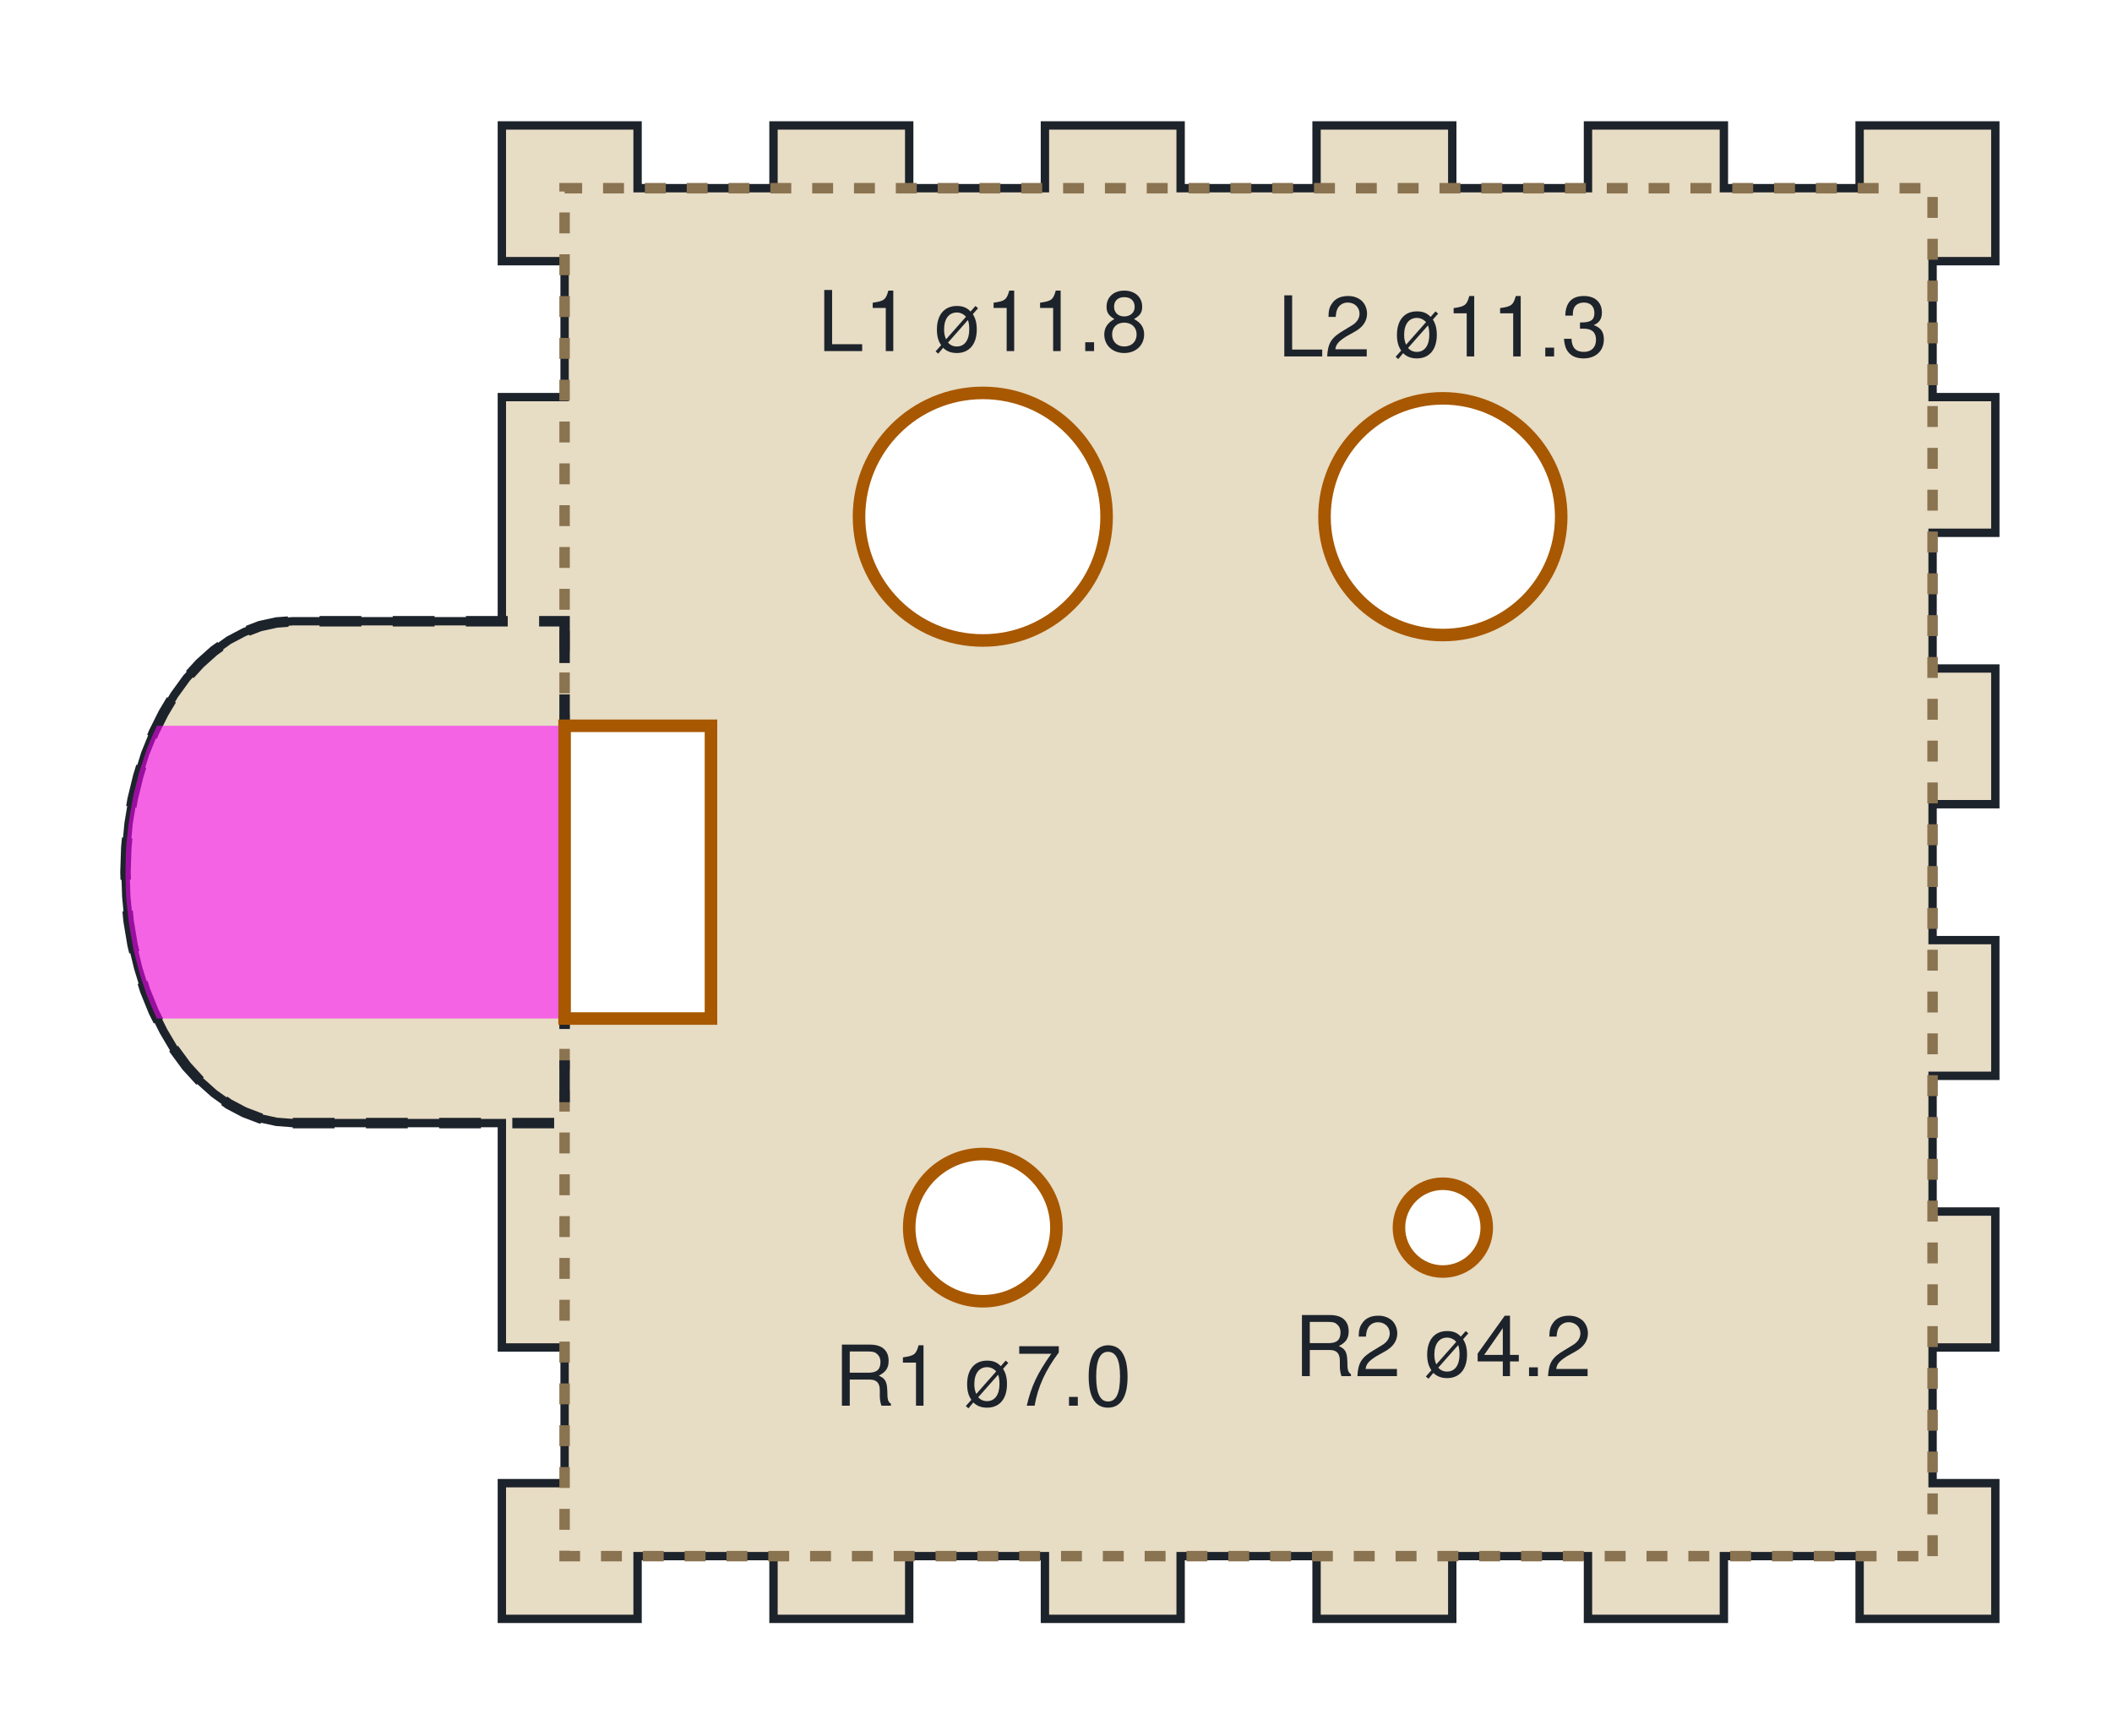
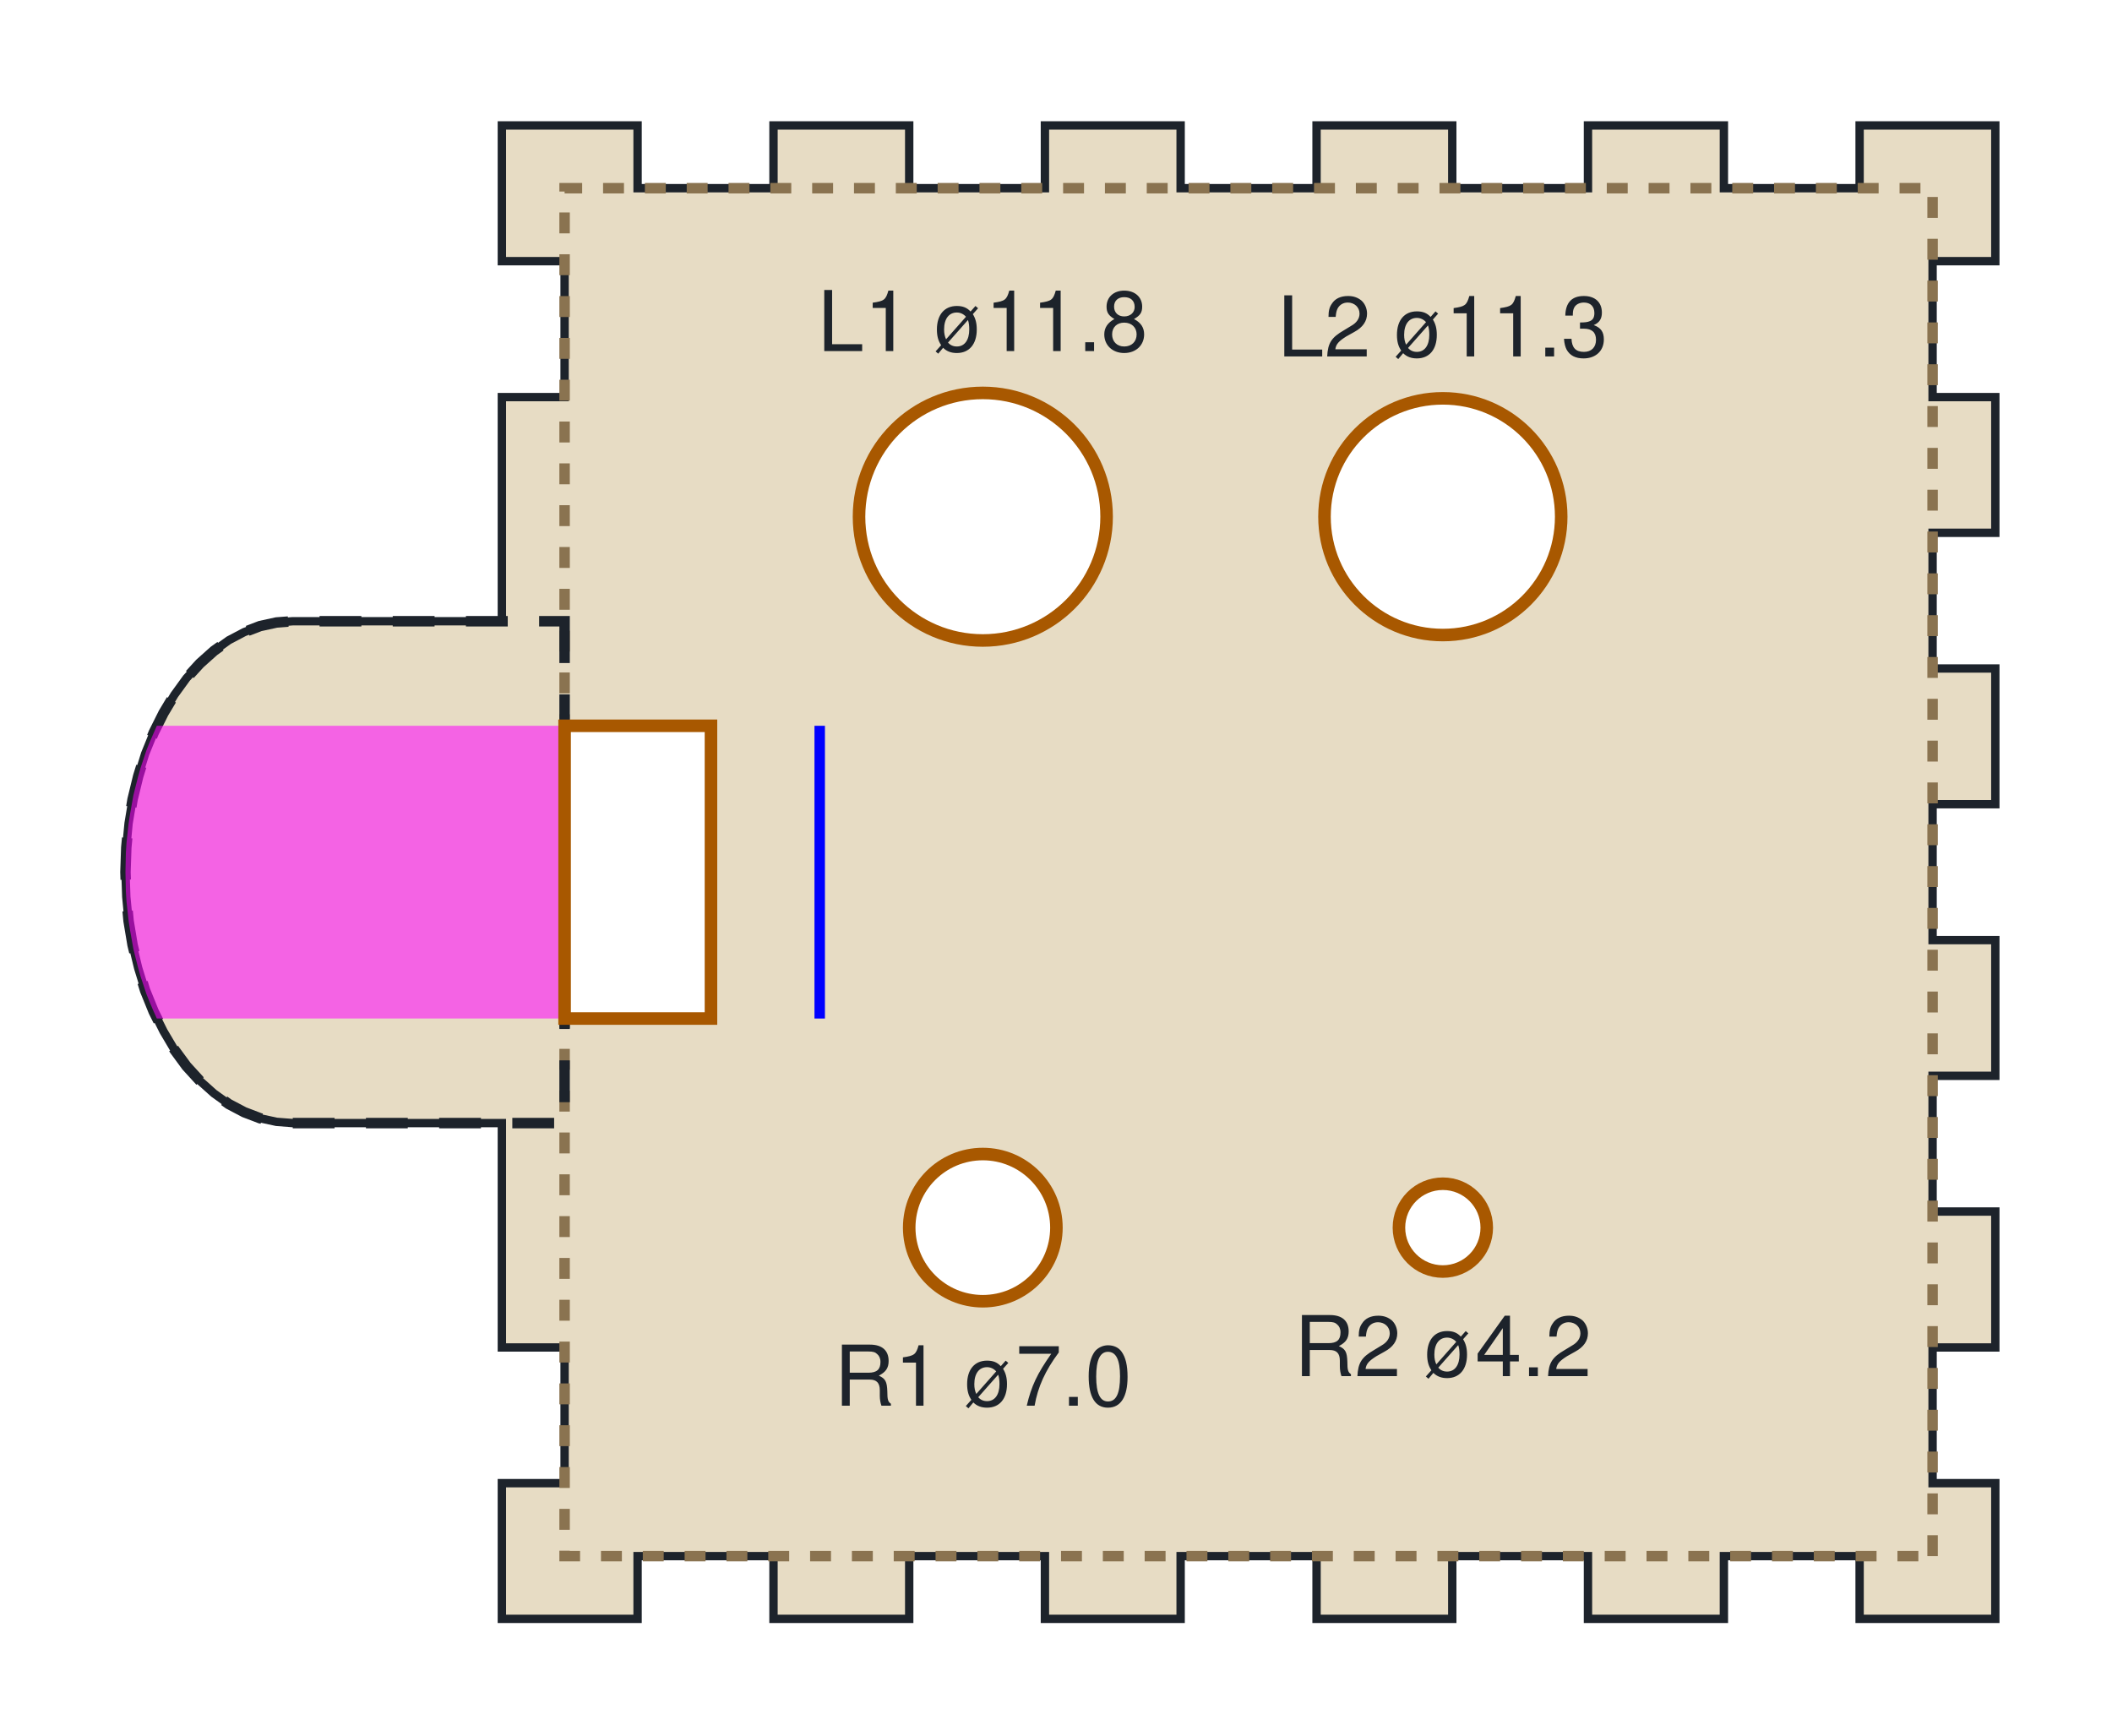
<svg xmlns="http://www.w3.org/2000/svg" viewBox="0 0 101 83">
  <rect x="0" y="0" width="101.4" height="83.4" fill="#ffffff" />
  <path d="M 95.42,77.42 L 95.42,70.93 L 92.42,70.93 L 92.42,64.44 L 95.42,64.44 L 95.42,57.94 L 92.42,57.94 L 92.42,51.45 L 95.42,51.45 L 95.42,44.96 L 92.42,44.96 L 92.42,38.46 L 95.42,38.46 L 95.42,31.97 L 92.42,31.97 L 92.42,25.48 L 95.42,25.48 L 95.42,18.99 L 92.42,18.99 L 92.42,12.49 L 95.42,12.49 L 95.42,6.00 L 88.93,6.00 L 88.93,9.00 L 82.44,9.00 L 82.44,6.00 L 75.94,6.00 L 75.94,9.00 L 69.45,9.00 L 69.45,6.00 L 62.96,6.00 L 62.96,9.00 L 56.46,9.00 L 56.46,6.00 L 49.97,6.00 L 49.97,9.00 L 43.48,9.00 L 43.48,6.00 L 36.99,6.00 L 36.99,9.00 L 30.49,9.00 L 30.49,6.00 L 24.00,6.00 L 24.00,12.49 L 27.00,12.49 L 27.00,18.99 L 24.00,18.99 L 24.00,29.71 L 14.00,29.71 L 13.22,29.77 L 12.44,29.94 L 11.68,30.23 L 10.94,30.62 L 10.23,31.13 L 9.56,31.73 L 8.92,32.43 L 8.34,33.23 L 7.82,34.10 L 7.35,35.04 L 6.94,36.05 L 6.61,37.12 L 6.34,38.23 L 6.15,39.37 L 6.04,40.53 L 6.00,41.71 L 6.04,42.89 L 6.15,44.05 L 6.34,45.19 L 6.61,46.30 L 6.94,47.37 L 7.35,48.38 L 7.82,49.32 L 8.34,50.20 L 8.92,50.99 L 9.56,51.69 L 10.23,52.29 L 10.94,52.80 L 11.68,53.19 L 12.44,53.48 L 13.22,53.65 L 14.00,53.71 L 24.00,53.71 L 24.00,64.44 L 27.00,64.44 L 27.00,70.93 L 24.00,70.93 L 24.00,77.42 L 30.49,77.42 L 30.49,74.42 L 36.99,74.42 L 36.99,77.42 L 43.48,77.42 L 43.48,74.42 L 49.97,74.42 L 49.97,77.42 L 56.46,77.42 L 56.46,74.42 L 62.96,74.42 L 62.96,77.42 L 69.45,77.42 L 69.45,74.42 L 75.94,74.42 L 75.94,77.42 L 82.44,77.42 L 82.44,74.42 L 88.93,74.42 L 88.93,77.42 Z" fill="#e7dcc4" stroke="#1d232b" stroke-width=".4" />
  <path d="M 92.42,74.42 L 92.42,9.00 L 27.00,9.00 L 27.00,74.42 Z" fill="none" stroke="#8a7350" stroke-width=".5" stroke-dasharray="1 1" />
  <path d="M 27.00,29.71 L 27.00,53.71 L 14.00,53.71 L 13.22,53.65 L 12.44,53.48 L 11.68,53.19 L 10.94,52.80 L 10.23,52.29 L 9.56,51.69 L 8.92,50.99 L 8.34,50.20 L 7.82,49.32 L 7.35,48.38 L 6.94,47.37 L 6.61,46.30 L 6.34,45.19 L 6.15,44.05 L 6.04,42.89 L 6.00,41.71 L 6.04,40.53 L 6.15,39.37 L 6.34,38.23 L 6.61,37.12 L 6.94,36.05 L 7.35,35.04 L 7.82,34.10 L 8.34,33.23 L 8.92,32.43 L 9.56,31.73 L 10.23,31.13 L 10.94,30.62 L 11.68,30.23 L 12.44,29.94 L 13.22,29.77 L 14.00,29.71 Z" fill="none" stroke="#1d232b" stroke-width=".5" stroke-dasharray="2 1.5" />
  <path d="M 27.00,34.71 L 27.00,48.71 L 7.50,48.71 L 7.33,48.33 L 7.16,47.93 L 7.00,47.53 L 6.86,47.11 L 6.72,46.69 L 6.60,46.26 L 6.49,45.83 L 6.38,45.39 L 6.30,44.94 L 6.22,44.49 L 6.15,44.03 L 6.10,43.57 L 6.05,43.11 L 6.02,42.64 L 6.01,42.18 L 6.00,41.71 L 6.01,41.24 L 6.02,40.78 L 6.05,40.31 L 6.10,39.85 L 6.15,39.39 L 6.22,38.93 L 6.30,38.48 L 6.38,38.03 L 6.49,37.59 L 6.60,37.16 L 6.72,36.73 L 6.86,36.31 L 7.00,35.89 L 7.16,35.49 L 7.33,35.10 L 7.50,34.71 Z" fill="#ff00ff" fill-opacity=".55" />
  <path d="M 27.00,34.71 L 34.00,34.71 L 34.00,48.71 L 27.00,48.71 Z" fill="#ffffff" stroke="#a85800" stroke-width=".6" />
+   <path d="M 39.20,34.71 L 39.20,48.71" fill="none" stroke="#0000ff" stroke-width=".5" />
  <circle cx="69.00" cy="58.71" r="2.10" fill="#ffffff" stroke="#a85800" stroke-width=".6" />
  <text x="69.00" y="65.81" font-size="4" fill="#1d232b" font-family="Helvetica, Arial, sans-serif" text-anchor="middle">R2 ø4.2</text>
  <circle cx="47.00" cy="58.71" r="3.52" fill="#ffffff" stroke="#a85800" stroke-width=".6" />
  <text x="47.00" y="67.23" font-size="4" fill="#1d232b" font-family="Helvetica, Arial, sans-serif" text-anchor="middle">R1 ø7.0</text>
  <circle cx="47.00" cy="24.71" r="5.92" fill="#ffffff" stroke="#a85800" stroke-width=".6" />
  <text x="47.00" y="16.79" font-size="4" fill="#1d232b" font-family="Helvetica, Arial, sans-serif" text-anchor="middle">L1 ø11.8</text>
  <circle cx="69.00" cy="24.71" r="5.66" fill="#ffffff" stroke="#a85800" stroke-width=".6" />
  <text x="69.00" y="17.05" font-size="4" fill="#1d232b" font-family="Helvetica, Arial, sans-serif" text-anchor="middle">L2 ø11.3</text>
</svg>
